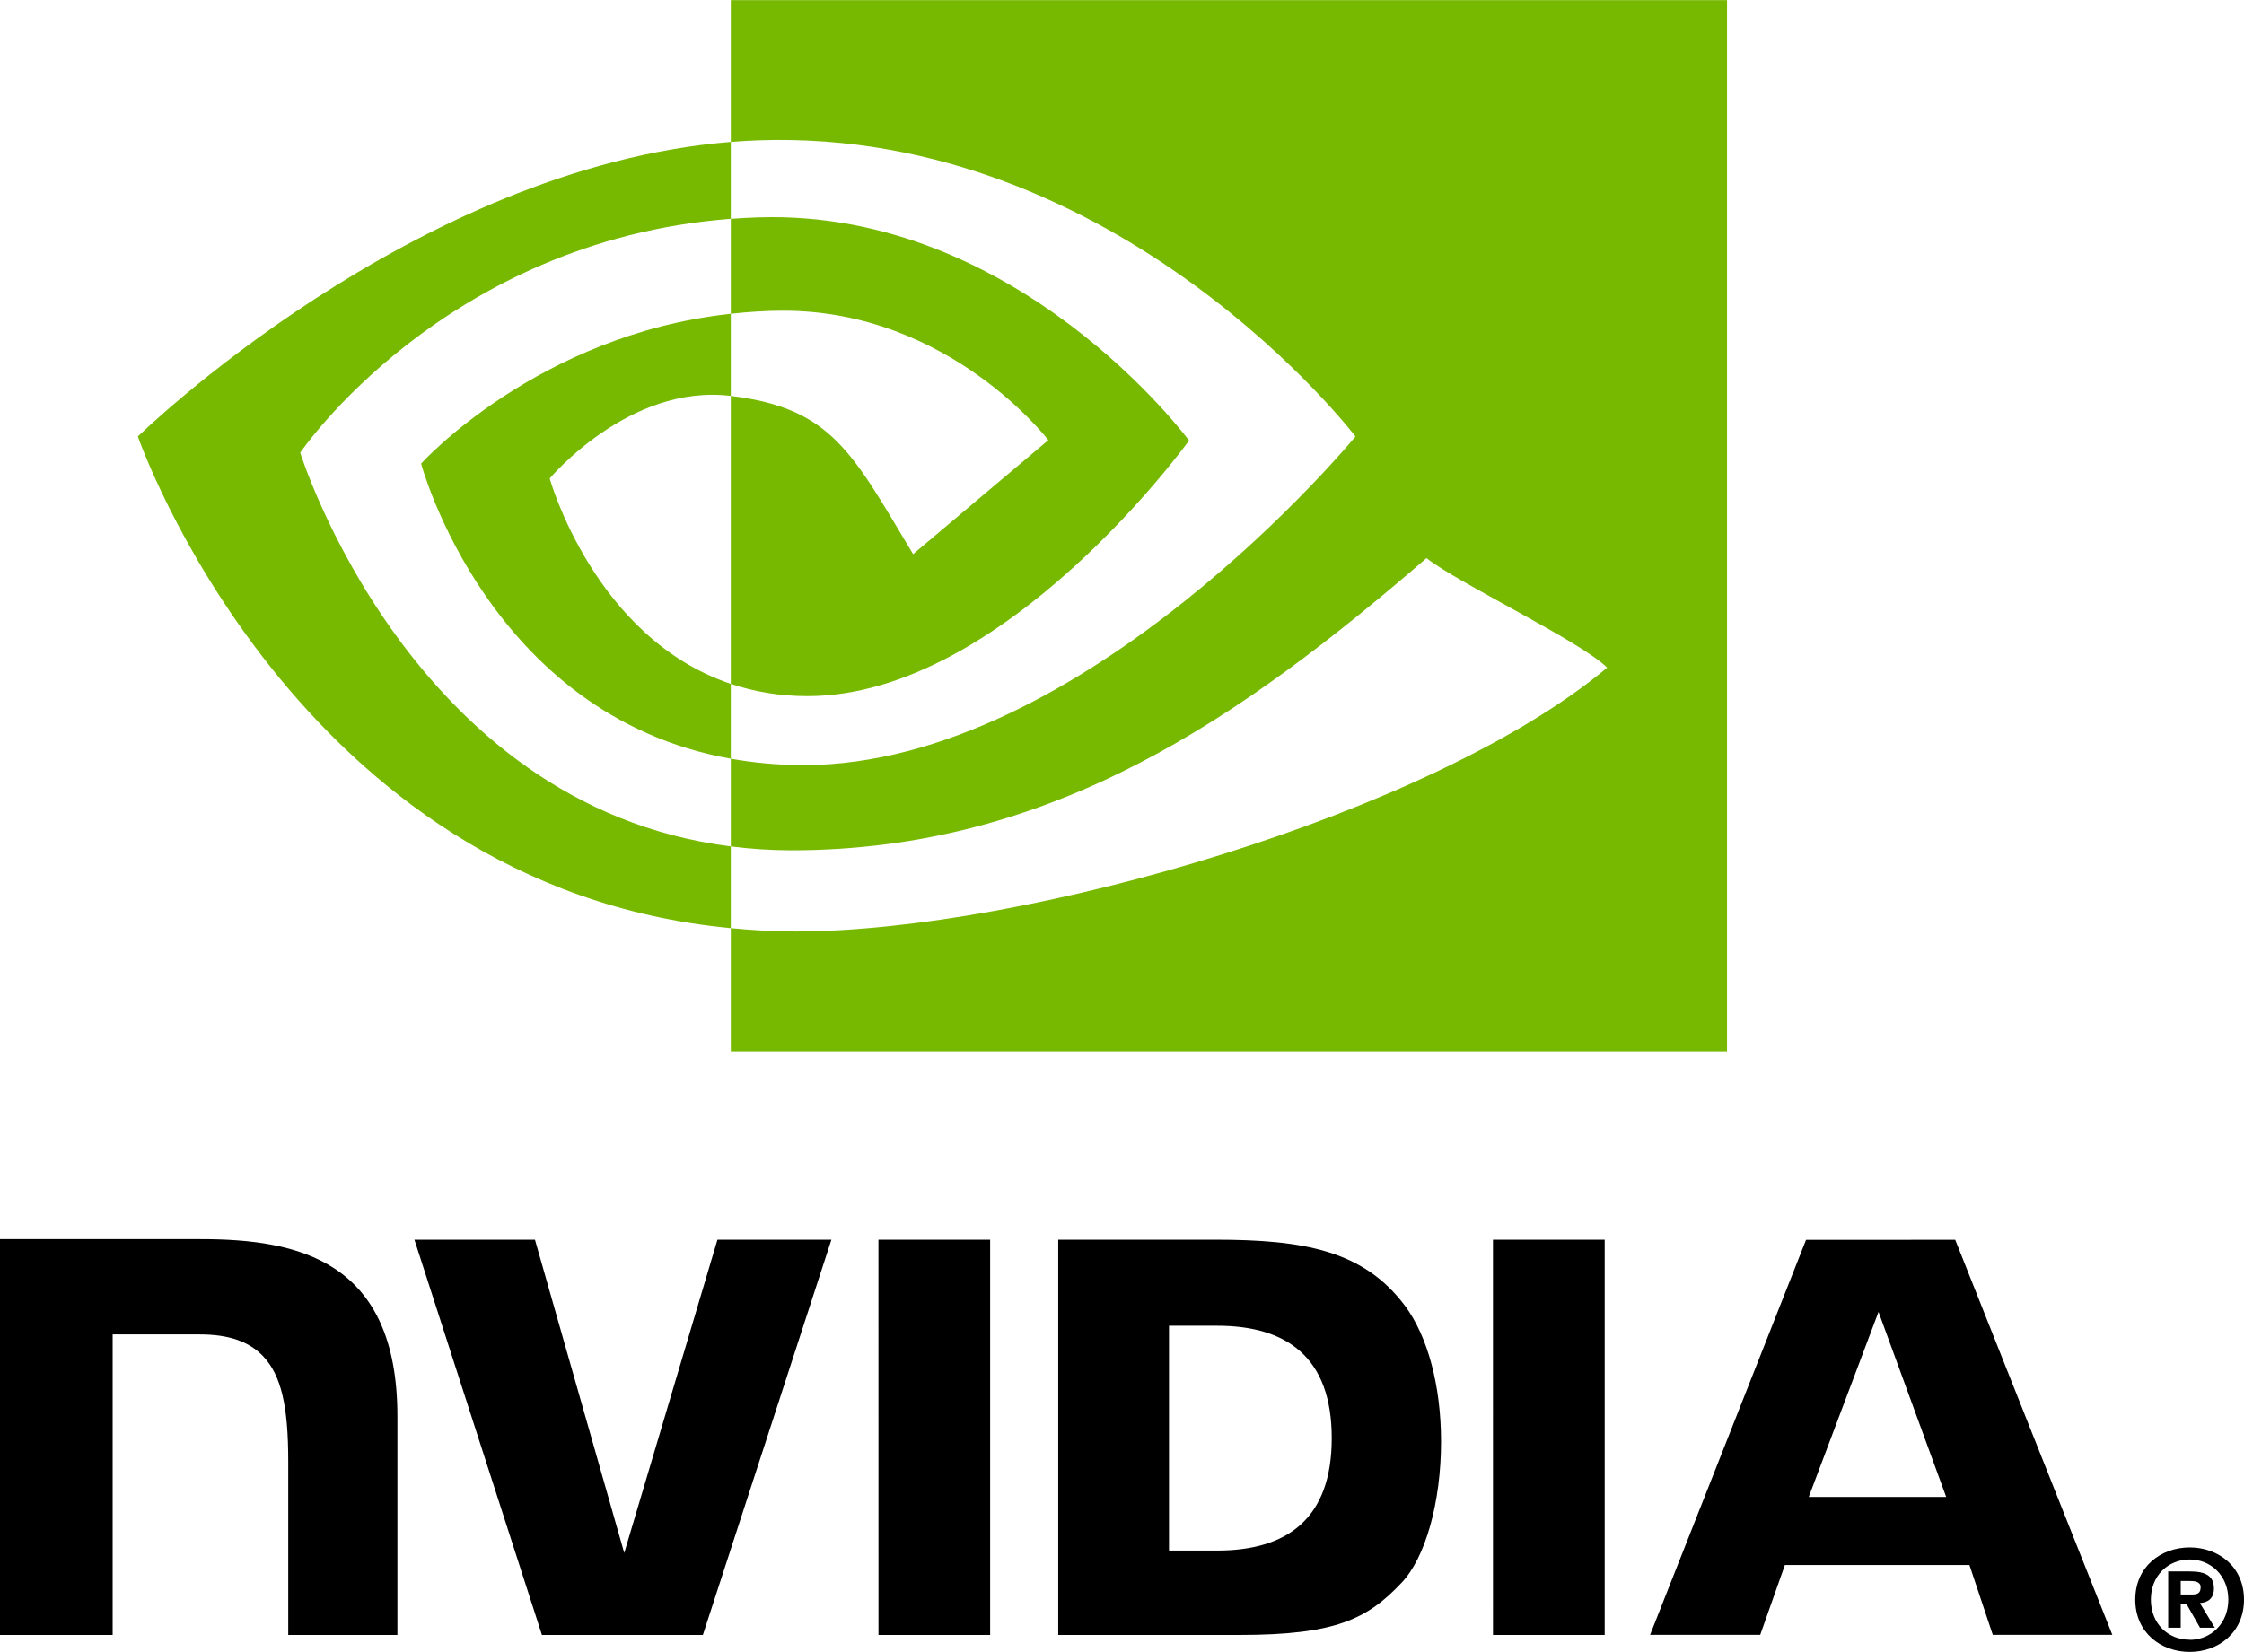
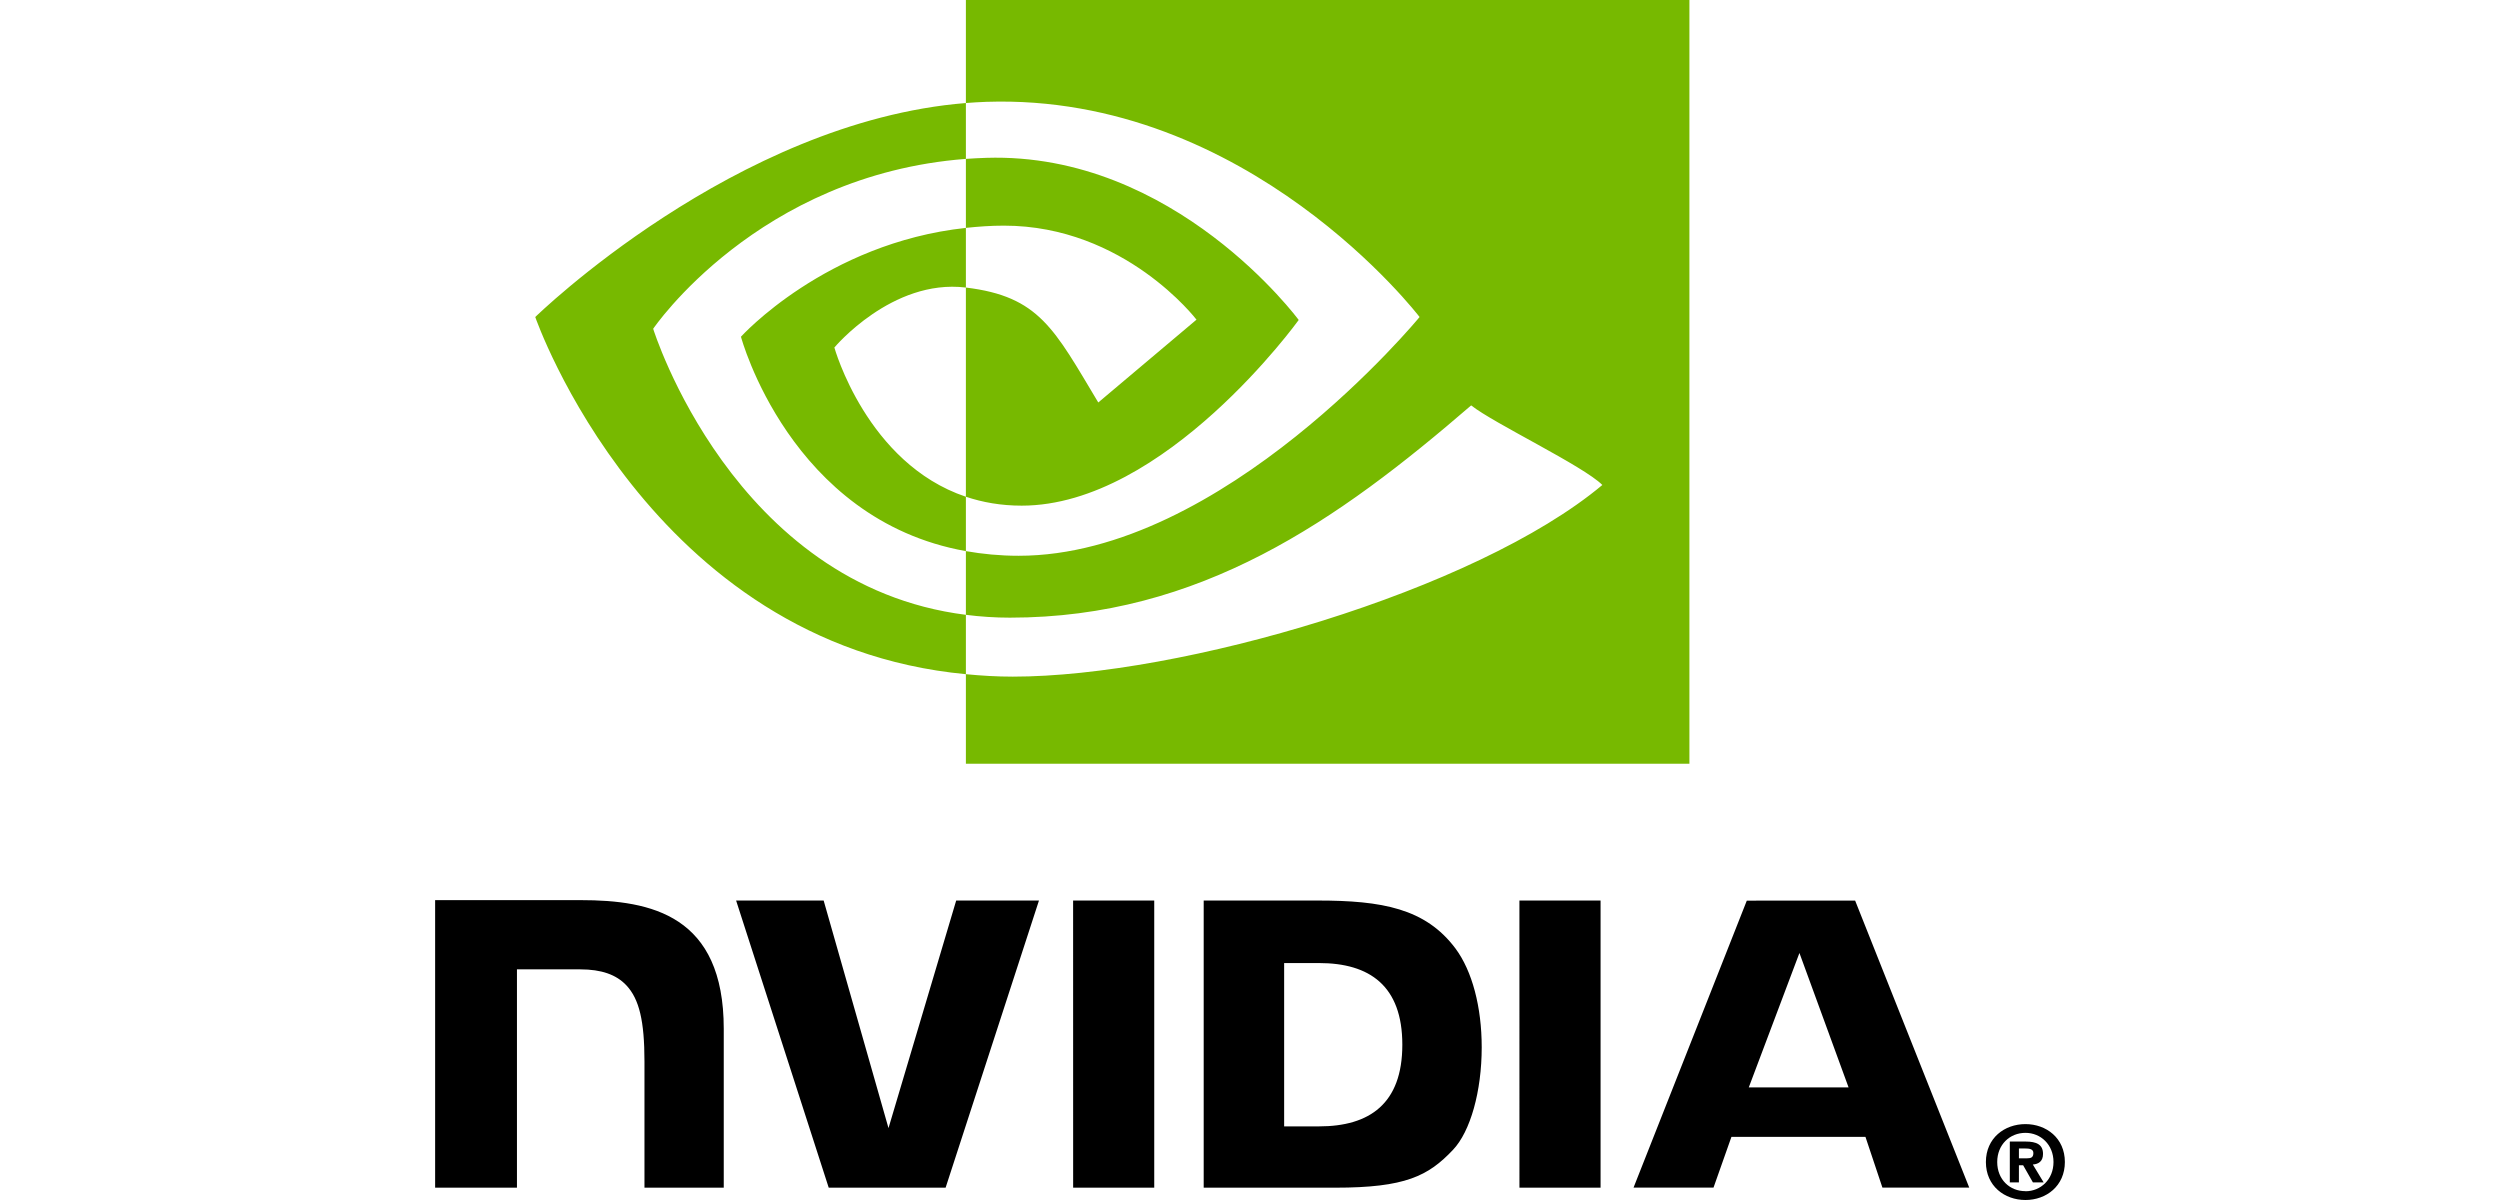
- <svg xmlns="http://www.w3.org/2000/svg" width="2500" height="1841" viewBox="35.188 31.512 351.46 258.785">
+ <svg xmlns="http://www.w3.org/2000/svg" width="2500" height="1200" viewBox="35.188 31.512 351.46 258.785">
  <path d="M384.195 282.109c0 3.771-2.769 6.302-6.047 6.302v-.023c-3.371.023-6.089-2.508-6.089-6.278 0-3.769 2.718-6.293 6.089-6.293 3.279-.001 6.047 2.523 6.047 6.292zm2.453 0c0-5.176-4.02-8.18-8.5-8.18-4.511 0-8.531 3.004-8.531 8.18 0 5.172 4.021 8.188 8.531 8.188 4.48 0 8.5-3.016 8.5-8.188m-9.91.692h.91l2.109 3.703h2.315l-2.336-3.859c1.207-.086 2.2-.66 2.2-2.285 0-2.02-1.393-2.668-3.75-2.668h-3.411v8.812h1.961l.002-3.703m0-1.492v-2.121h1.364c.742 0 1.753.06 1.753.965 0 .984-.523 1.156-1.398 1.156h-1.719M329.406 237.027l10.598 28.992H318.48l10.926-28.992zm-11.35-11.289l-24.423 61.88h17.245l3.863-10.935h28.903l3.656 10.935h18.722l-24.605-61.888-23.361.008zm-49.033 61.903h17.497v-61.922l-17.5-.004.003 61.926zm-121.467-61.926l-14.598 49.078-13.984-49.074-18.879-.004 19.972 61.926h25.207l20.133-61.926h-17.851zm70.725 13.484h7.521c10.909 0 17.966 4.898 17.966 17.609 0 12.713-7.057 17.612-17.966 17.612h-7.521v-35.221zm-17.35-13.484v61.926h28.365c15.113 0 20.049-2.512 25.385-8.147 3.769-3.957 6.207-12.642 6.207-22.134 0-8.707-2.063-16.469-5.66-21.305-6.48-8.648-15.816-10.34-29.75-10.34h-24.547zm-165.743-.086v62.012h17.645v-47.086l13.672.004c4.527 0 7.754 1.129 9.934 3.457 2.765 2.945 3.894 7.699 3.894 16.396v27.229h17.098v-34.262c0-24.453-15.586-27.75-30.836-27.75H35.188zm137.583.086l.007 61.926h17.489v-61.926h-17.496z" />
  <path d="M82.211 102.414s22.504-33.203 67.437-36.638V53.73c-49.769 3.997-92.867 46.149-92.867 46.149s24.41 70.564 92.867 77.026v-12.804c-50.237-6.32-67.437-61.687-67.437-61.687zm67.437 36.223v11.727c-37.968-6.77-48.507-46.237-48.507-46.237s18.23-20.195 48.507-23.47v12.867c-.023 0-.039-.007-.058-.007-15.891-1.907-28.305 12.938-28.305 12.938s6.958 24.99 28.363 32.182m0-107.125V53.73c1.461-.112 2.922-.207 4.391-.257 56.582-1.907 93.449 46.406 93.449 46.406s-42.343 51.488-86.457 51.488c-4.043 0-7.828-.375-11.383-1.005v13.739a75.04 75.04 0 0 0 9.481.612c41.051 0 70.738-20.965 99.484-45.778 4.766 3.817 24.278 13.103 28.289 17.167-27.332 22.884-91.031 41.33-127.144 41.33-3.481 0-6.824-.211-10.11-.528v19.306H305.68V31.512H149.648zm0 49.144V65.777c1.446-.101 2.903-.179 4.391-.226 40.688-1.278 67.382 34.965 67.382 34.965s-28.832 40.042-59.746 40.042c-4.449 0-8.438-.715-12.028-1.922V93.523c15.84 1.914 19.028 8.911 28.551 24.786l21.181-17.859s-15.461-20.277-41.524-20.277c-2.834-.001-5.545.198-8.207.483" fill="#77b900" />
</svg>
